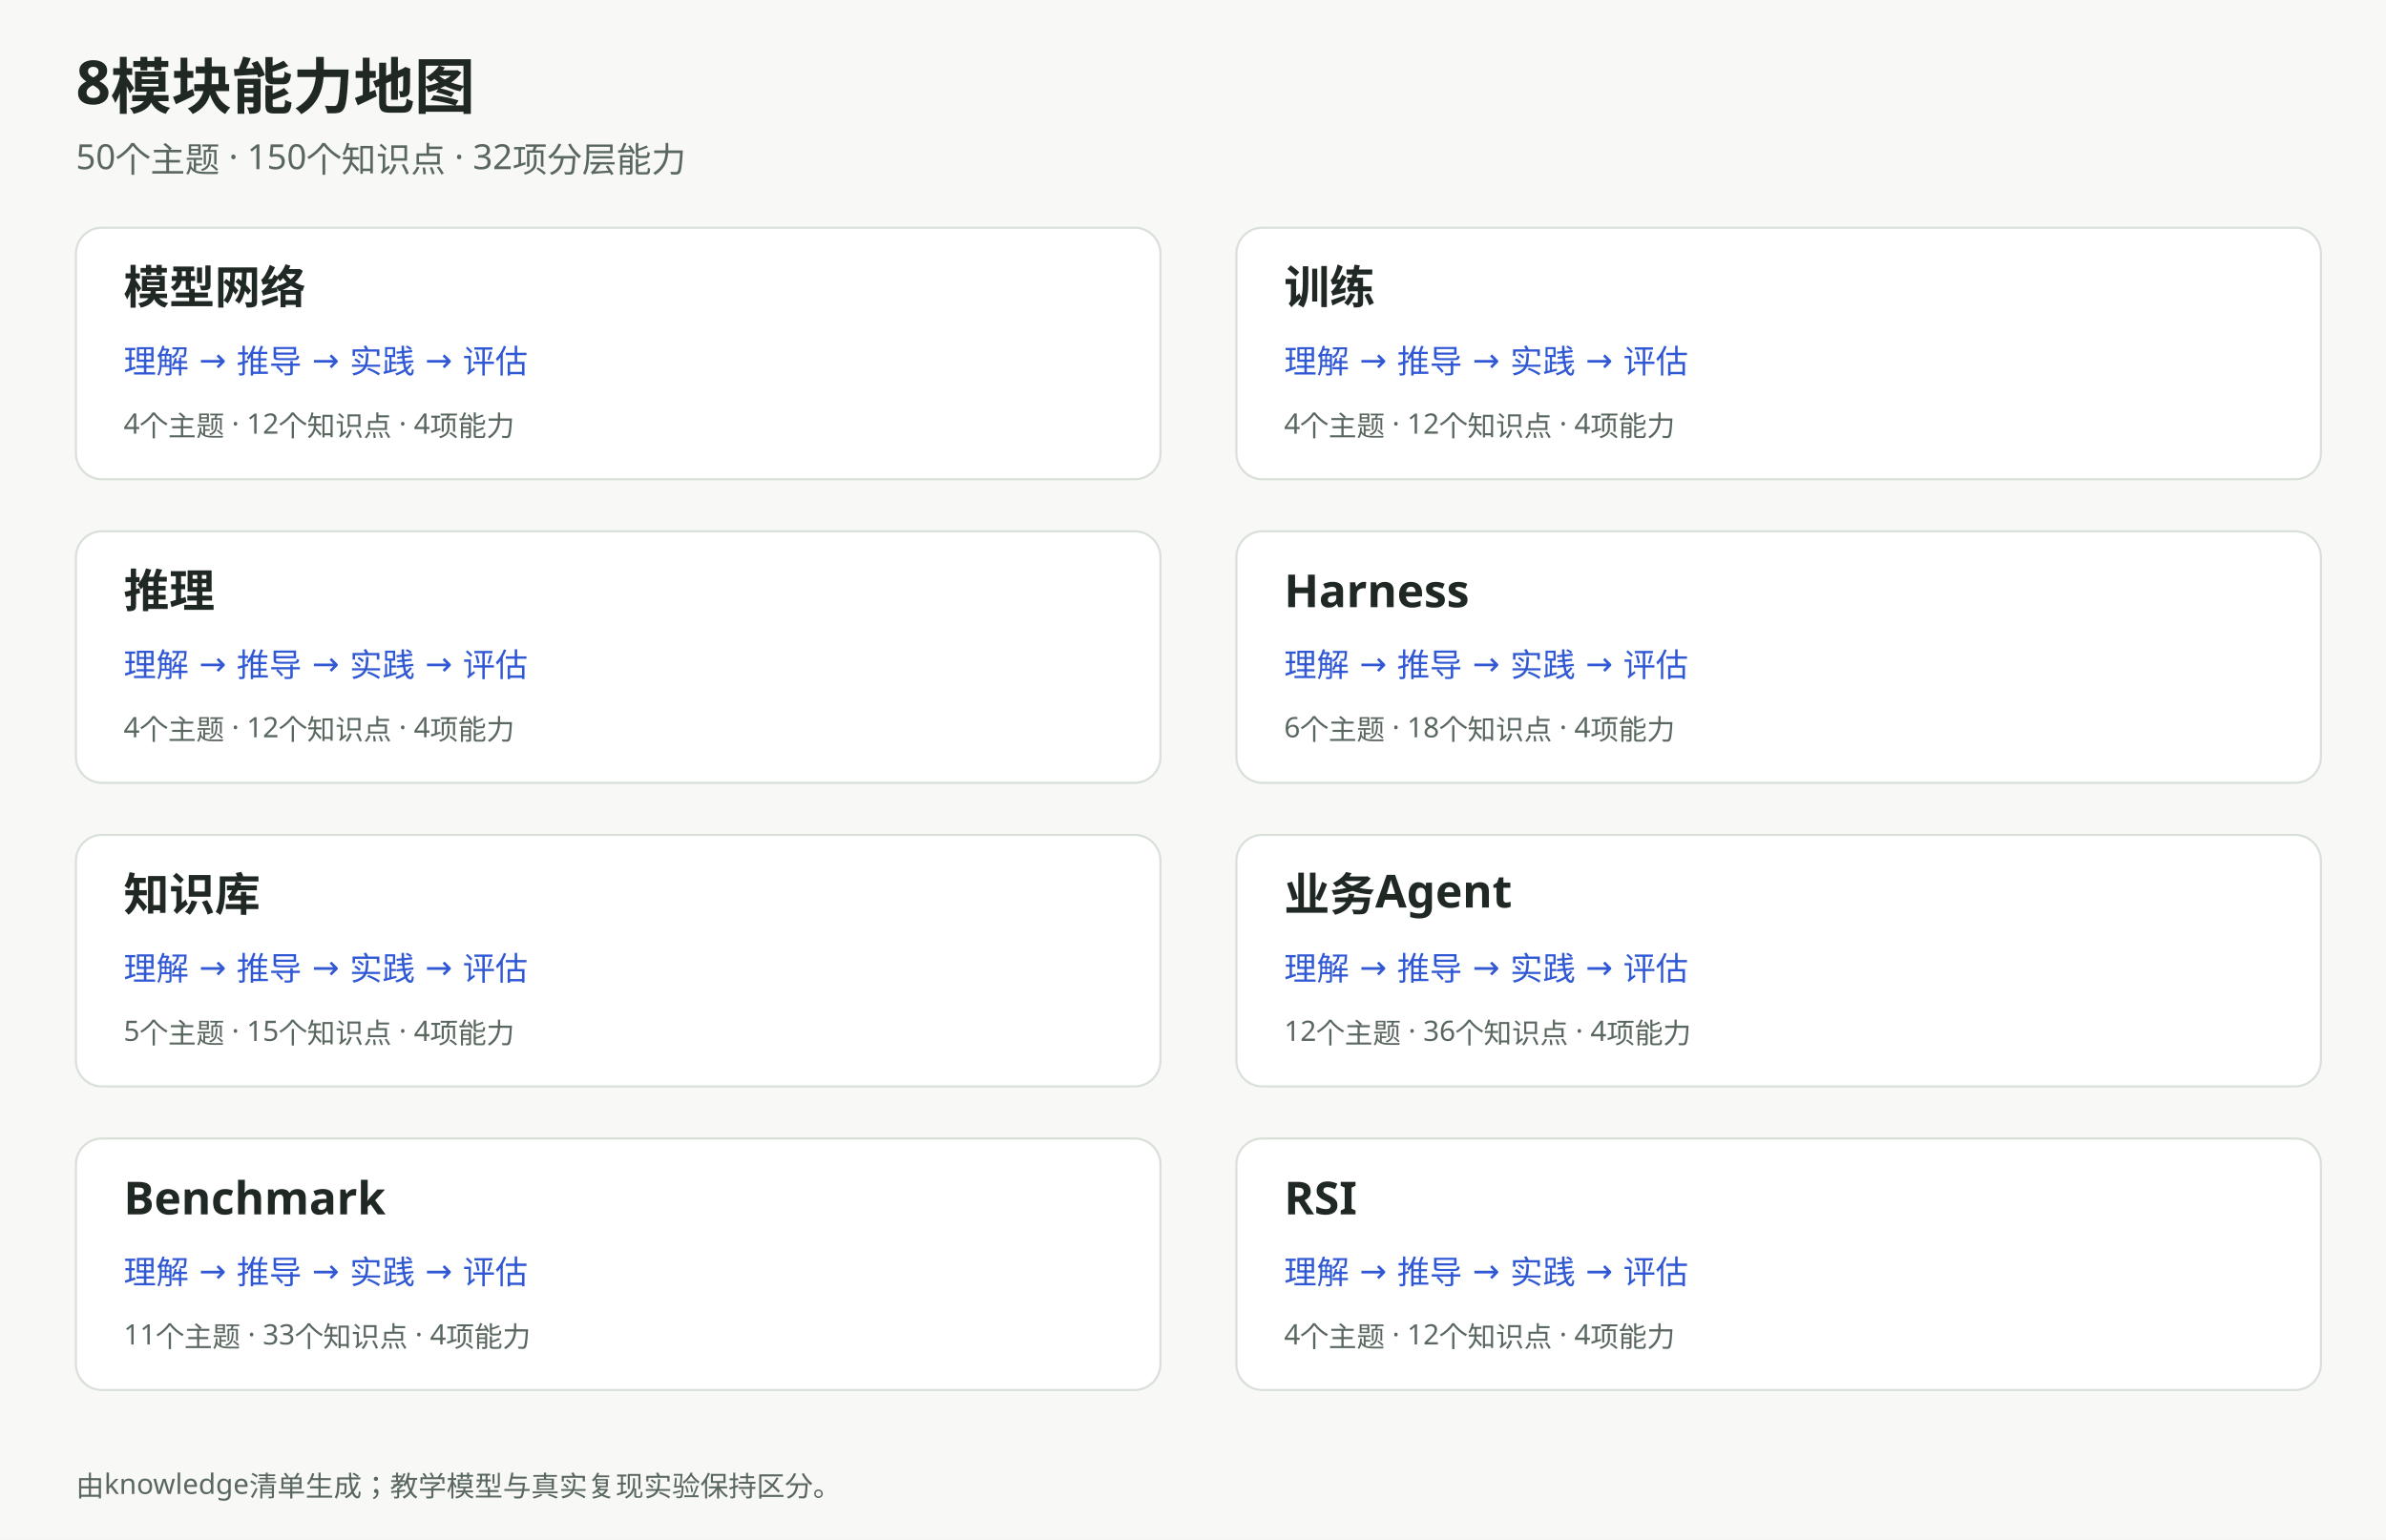
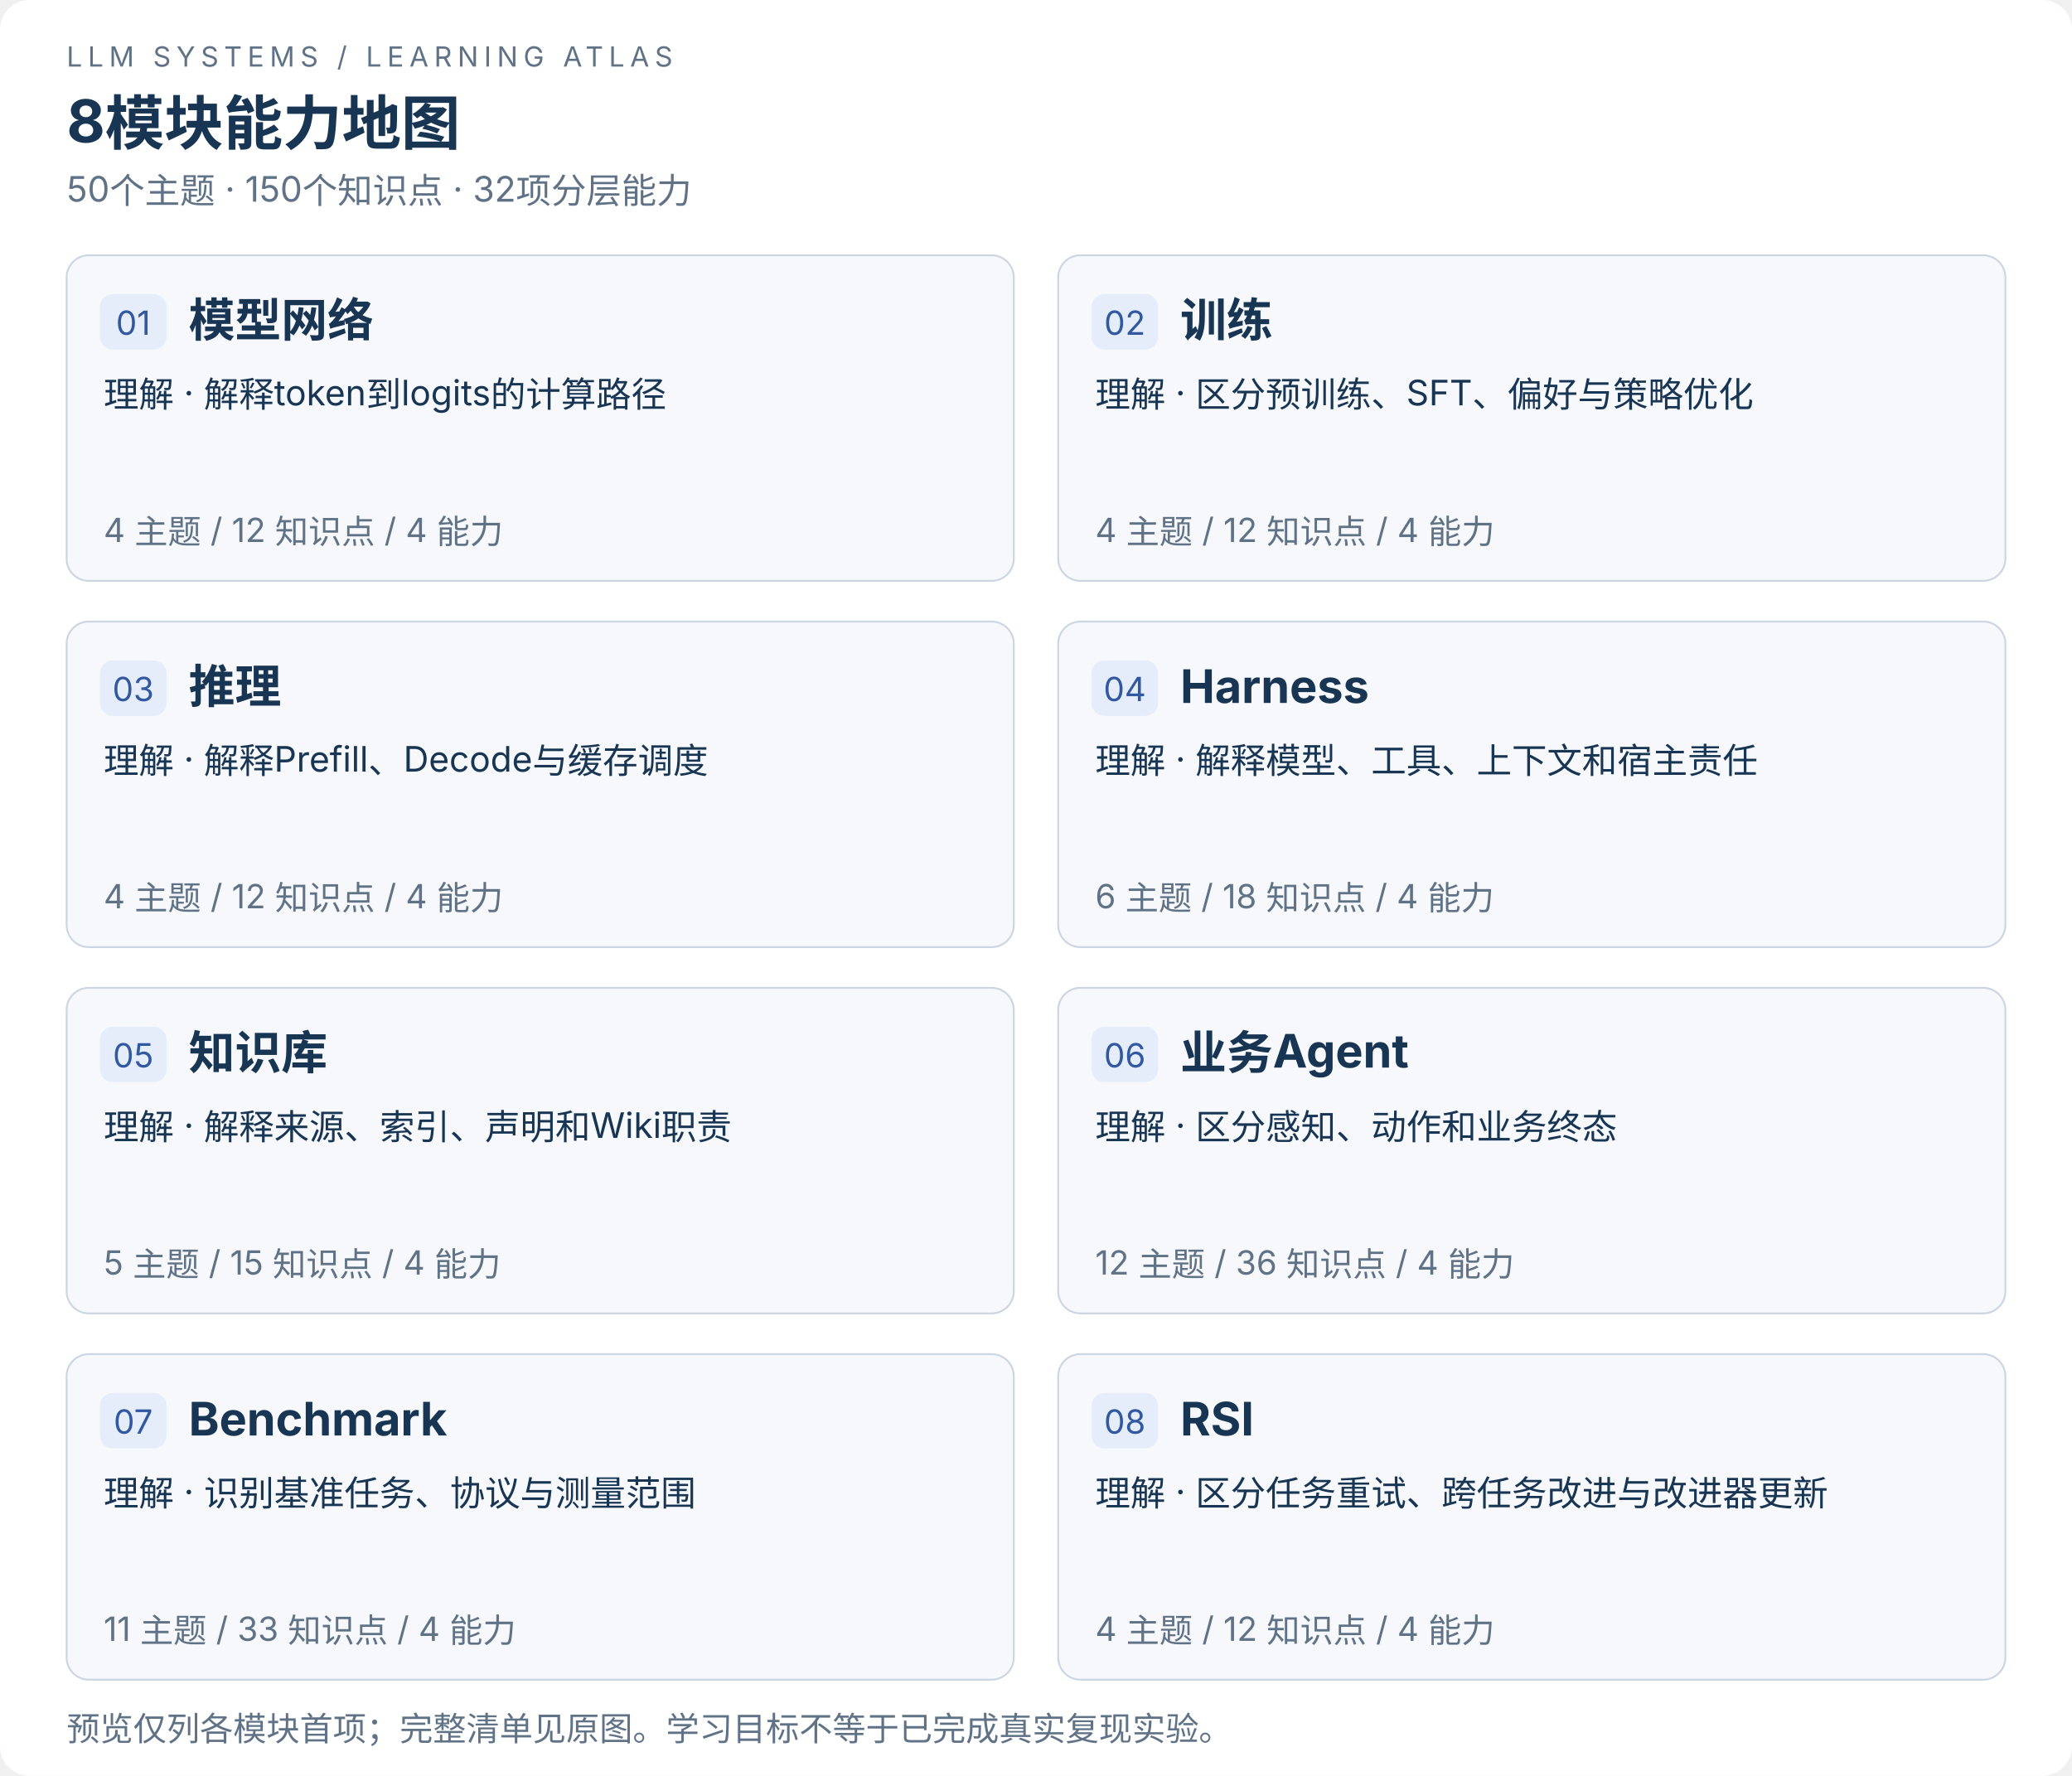
- <svg xmlns="http://www.w3.org/2000/svg" width="1100" height="710" viewBox="0 0 1100 710" role="img" aria-labelledby="title description">
-   <rect width="1100" height="710" fill="#f8f9f6" />
-   <g font-family="PingFang SC, Microsoft YaHei, sans-serif" fill="#202824">
-     <text x="35" y="48" font-size="28" font-weight="700">8模块能力地图</text>
-     <text x="35" y="78" font-size="16" fill="#59675f">50个主题 · 150个知识点 · 32项分层能力</text>
-     <rect x="35" y="105" width="500" height="116" rx="12" fill="#ffffff" stroke="#d9e0d9" />
-     <text x="57" y="140" font-size="21" font-weight="650">模型网络</text>
-     <text x="57" y="172" font-size="15" fill="#3158d4">理解 → 推导 → 实践 → 评估</text>
-     <text x="57" y="200" font-size="13" fill="#59675f">4个主题 · 12个知识点 · 4项能力</text>
-     <rect x="570" y="105" width="500" height="116" rx="12" fill="#ffffff" stroke="#d9e0d9" />
-     <text x="592" y="140" font-size="21" font-weight="650">训练</text>
-     <text x="592" y="172" font-size="15" fill="#3158d4">理解 → 推导 → 实践 → 评估</text>
-     <text x="592" y="200" font-size="13" fill="#59675f">4个主题 · 12个知识点 · 4项能力</text>
-     <rect x="35" y="245" width="500" height="116" rx="12" fill="#ffffff" stroke="#d9e0d9" />
-     <text x="57" y="280" font-size="21" font-weight="650">推理</text>
-     <text x="57" y="312" font-size="15" fill="#3158d4">理解 → 推导 → 实践 → 评估</text>
-     <text x="57" y="340" font-size="13" fill="#59675f">4个主题 · 12个知识点 · 4项能力</text>
-     <rect x="570" y="245" width="500" height="116" rx="12" fill="#ffffff" stroke="#d9e0d9" />
-     <text x="592" y="280" font-size="21" font-weight="650">Harness</text>
-     <text x="592" y="312" font-size="15" fill="#3158d4">理解 → 推导 → 实践 → 评估</text>
-     <text x="592" y="340" font-size="13" fill="#59675f">6个主题 · 18个知识点 · 4项能力</text>
-     <rect x="35" y="385" width="500" height="116" rx="12" fill="#ffffff" stroke="#d9e0d9" />
-     <text x="57" y="420" font-size="21" font-weight="650">知识库</text>
-     <text x="57" y="452" font-size="15" fill="#3158d4">理解 → 推导 → 实践 → 评估</text>
-     <text x="57" y="480" font-size="13" fill="#59675f">5个主题 · 15个知识点 · 4项能力</text>
-     <rect x="570" y="385" width="500" height="116" rx="12" fill="#ffffff" stroke="#d9e0d9" />
-     <text x="592" y="420" font-size="21" font-weight="650">业务Agent</text>
-     <text x="592" y="452" font-size="15" fill="#3158d4">理解 → 推导 → 实践 → 评估</text>
-     <text x="592" y="480" font-size="13" fill="#59675f">12个主题 · 36个知识点 · 4项能力</text>
-     <rect x="35" y="525" width="500" height="116" rx="12" fill="#ffffff" stroke="#d9e0d9" />
-     <text x="57" y="560" font-size="21" font-weight="650">Benchmark</text>
-     <text x="57" y="592" font-size="15" fill="#3158d4">理解 → 推导 → 实践 → 评估</text>
-     <text x="57" y="620" font-size="13" fill="#59675f">11个主题 · 33个知识点 · 4项能力</text>
-     <rect x="570" y="525" width="500" height="116" rx="12" fill="#ffffff" stroke="#d9e0d9" />
-     <text x="592" y="560" font-size="21" font-weight="650">RSI</text>
-     <text x="592" y="592" font-size="15" fill="#3158d4">理解 → 推导 → 实践 → 评估</text>
-     <text x="592" y="620" font-size="13" fill="#59675f">4个主题 · 12个知识点 · 4项能力</text>
-     <text x="35" y="690" font-size="13" fill="#59675f">由knowledge清单生成；教学模型与真实复现实验保持区分。</text>
+ <svg xmlns="http://www.w3.org/2000/svg" width="1120" height="960" viewBox="0 0 1120 960" role="img" aria-labelledby="title description">
+   <rect width="1120" height="960" rx="16" fill="#ffffff" />
+   <g font-family="Inter, PingFang SC, Microsoft YaHei, Noto Sans CJK SC, sans-serif" fill="#183654">
+     <text x="36" y="36" font-size="15" letter-spacing="3" fill="#607286">LLM SYSTEMS / LEARNING ATLAS</text>
+     <text x="36" y="77" font-size="32" font-weight="700">8模块能力地图</text>
+     <text x="36" y="109" font-size="19" fill="#607286">50个主题 · 150个知识点 · 32项分层能力</text>
+     <rect x="36" y="138" width="512" height="176" rx="12" fill="#f6f8fc" stroke="#ccd6e3" />
+     <rect x="54" y="159" width="36" height="30" rx="7" fill="#e5edfa" />
+     <text x="72" y="181" text-anchor="middle" font-size="18" fill="#3158a0">01</text>
+     <text x="102" y="182" font-size="25" font-weight="650">模型网络</text>
+     <text x="56" y="293" font-size="18" fill="#607286">4 主题 / 12 知识点 / 4 能力</text>
+     <text x="56" y="220" font-size="19">理解 · 解释token到logits的计算路径</text>
+     <rect x="572" y="138" width="512" height="176" rx="12" fill="#f6f8fc" stroke="#ccd6e3" />
+     <rect x="590" y="159" width="36" height="30" rx="7" fill="#e5edfa" />
+     <text x="608" y="181" text-anchor="middle" font-size="18" fill="#3158a0">02</text>
+     <text x="638" y="182" font-size="25" font-weight="650">训练</text>
+     <text x="592" y="293" font-size="18" fill="#607286">4 主题 / 12 知识点 / 4 能力</text>
+     <text x="592" y="220" font-size="19">理解 · 区分预训练、SFT、偏好与策略优化</text>
+     <rect x="36" y="336" width="512" height="176" rx="12" fill="#f6f8fc" stroke="#ccd6e3" />
+     <rect x="54" y="357" width="36" height="30" rx="7" fill="#e5edfa" />
+     <text x="72" y="379" text-anchor="middle" font-size="18" fill="#3158a0">03</text>
+     <text x="102" y="380" font-size="25" font-weight="650">推理</text>
+     <text x="56" y="491" font-size="18" fill="#607286">4 主题 / 12 知识点 / 4 能力</text>
+     <text x="56" y="418" font-size="19">理解 · 解释Prefill、Decode与缓存调度</text>
+     <rect x="572" y="336" width="512" height="176" rx="12" fill="#f6f8fc" stroke="#ccd6e3" />
+     <rect x="590" y="357" width="36" height="30" rx="7" fill="#e5edfa" />
+     <text x="608" y="379" text-anchor="middle" font-size="18" fill="#3158a0">04</text>
+     <text x="638" y="380" font-size="25" font-weight="650">Harness</text>
+     <text x="592" y="491" font-size="18" fill="#607286">6 主题 / 18 知识点 / 4 能力</text>
+     <text x="592" y="418" font-size="19">理解 · 解释模型、工具、上下文和宿主责任</text>
+     <rect x="36" y="534" width="512" height="176" rx="12" fill="#f6f8fc" stroke="#ccd6e3" />
+     <rect x="54" y="555" width="36" height="30" rx="7" fill="#e5edfa" />
+     <text x="72" y="577" text-anchor="middle" font-size="18" fill="#3158a0">05</text>
+     <text x="102" y="578" font-size="25" font-weight="650">知识库</text>
+     <text x="56" y="689" font-size="18" fill="#607286">5 主题 / 15 知识点 / 4 能力</text>
+     <text x="56" y="616" font-size="19">理解 · 解释来源、索引、声明和Wiki职责</text>
+     <rect x="572" y="534" width="512" height="176" rx="12" fill="#f6f8fc" stroke="#ccd6e3" />
+     <rect x="590" y="555" width="36" height="30" rx="7" fill="#e5edfa" />
+     <text x="608" y="577" text-anchor="middle" font-size="18" fill="#3158a0">06</text>
+     <text x="638" y="578" font-size="25" font-weight="650">业务Agent</text>
+     <text x="592" y="689" font-size="18" fill="#607286">12 主题 / 36 知识点 / 4 能力</text>
+     <text x="592" y="616" font-size="19">理解 · 区分感知、动作和业务终态</text>
+     <rect x="36" y="732" width="512" height="176" rx="12" fill="#f6f8fc" stroke="#ccd6e3" />
+     <rect x="54" y="753" width="36" height="30" rx="7" fill="#e5edfa" />
+     <text x="72" y="775" text-anchor="middle" font-size="18" fill="#3158a0">07</text>
+     <text x="102" y="776" font-size="25" font-weight="650">Benchmark</text>
+     <text x="56" y="887" font-size="18" fill="#607286">11 主题 / 33 知识点 / 4 能力</text>
+     <text x="56" y="814" font-size="19">理解 · 识别基准任务、协议与测量范围</text>
+     <rect x="572" y="732" width="512" height="176" rx="12" fill="#f6f8fc" stroke="#ccd6e3" />
+     <rect x="590" y="753" width="36" height="30" rx="7" fill="#e5edfa" />
+     <text x="608" y="775" text-anchor="middle" font-size="18" fill="#3158a0">08</text>
+     <text x="638" y="776" font-size="25" font-weight="650">RSI</text>
+     <text x="592" y="887" font-size="18" fill="#607286">4 主题 / 12 知识点 / 4 能力</text>
+     <text x="592" y="814" font-size="19">理解 · 区分任务重试、跨任务改进与改进器更新</text>
+     <text x="36" y="941" font-size="18" fill="#607286">预览仅列各模块首项；完整清单见原图。学习目标不等于已完成真实复现实验。</text>
  </g>
</svg>
